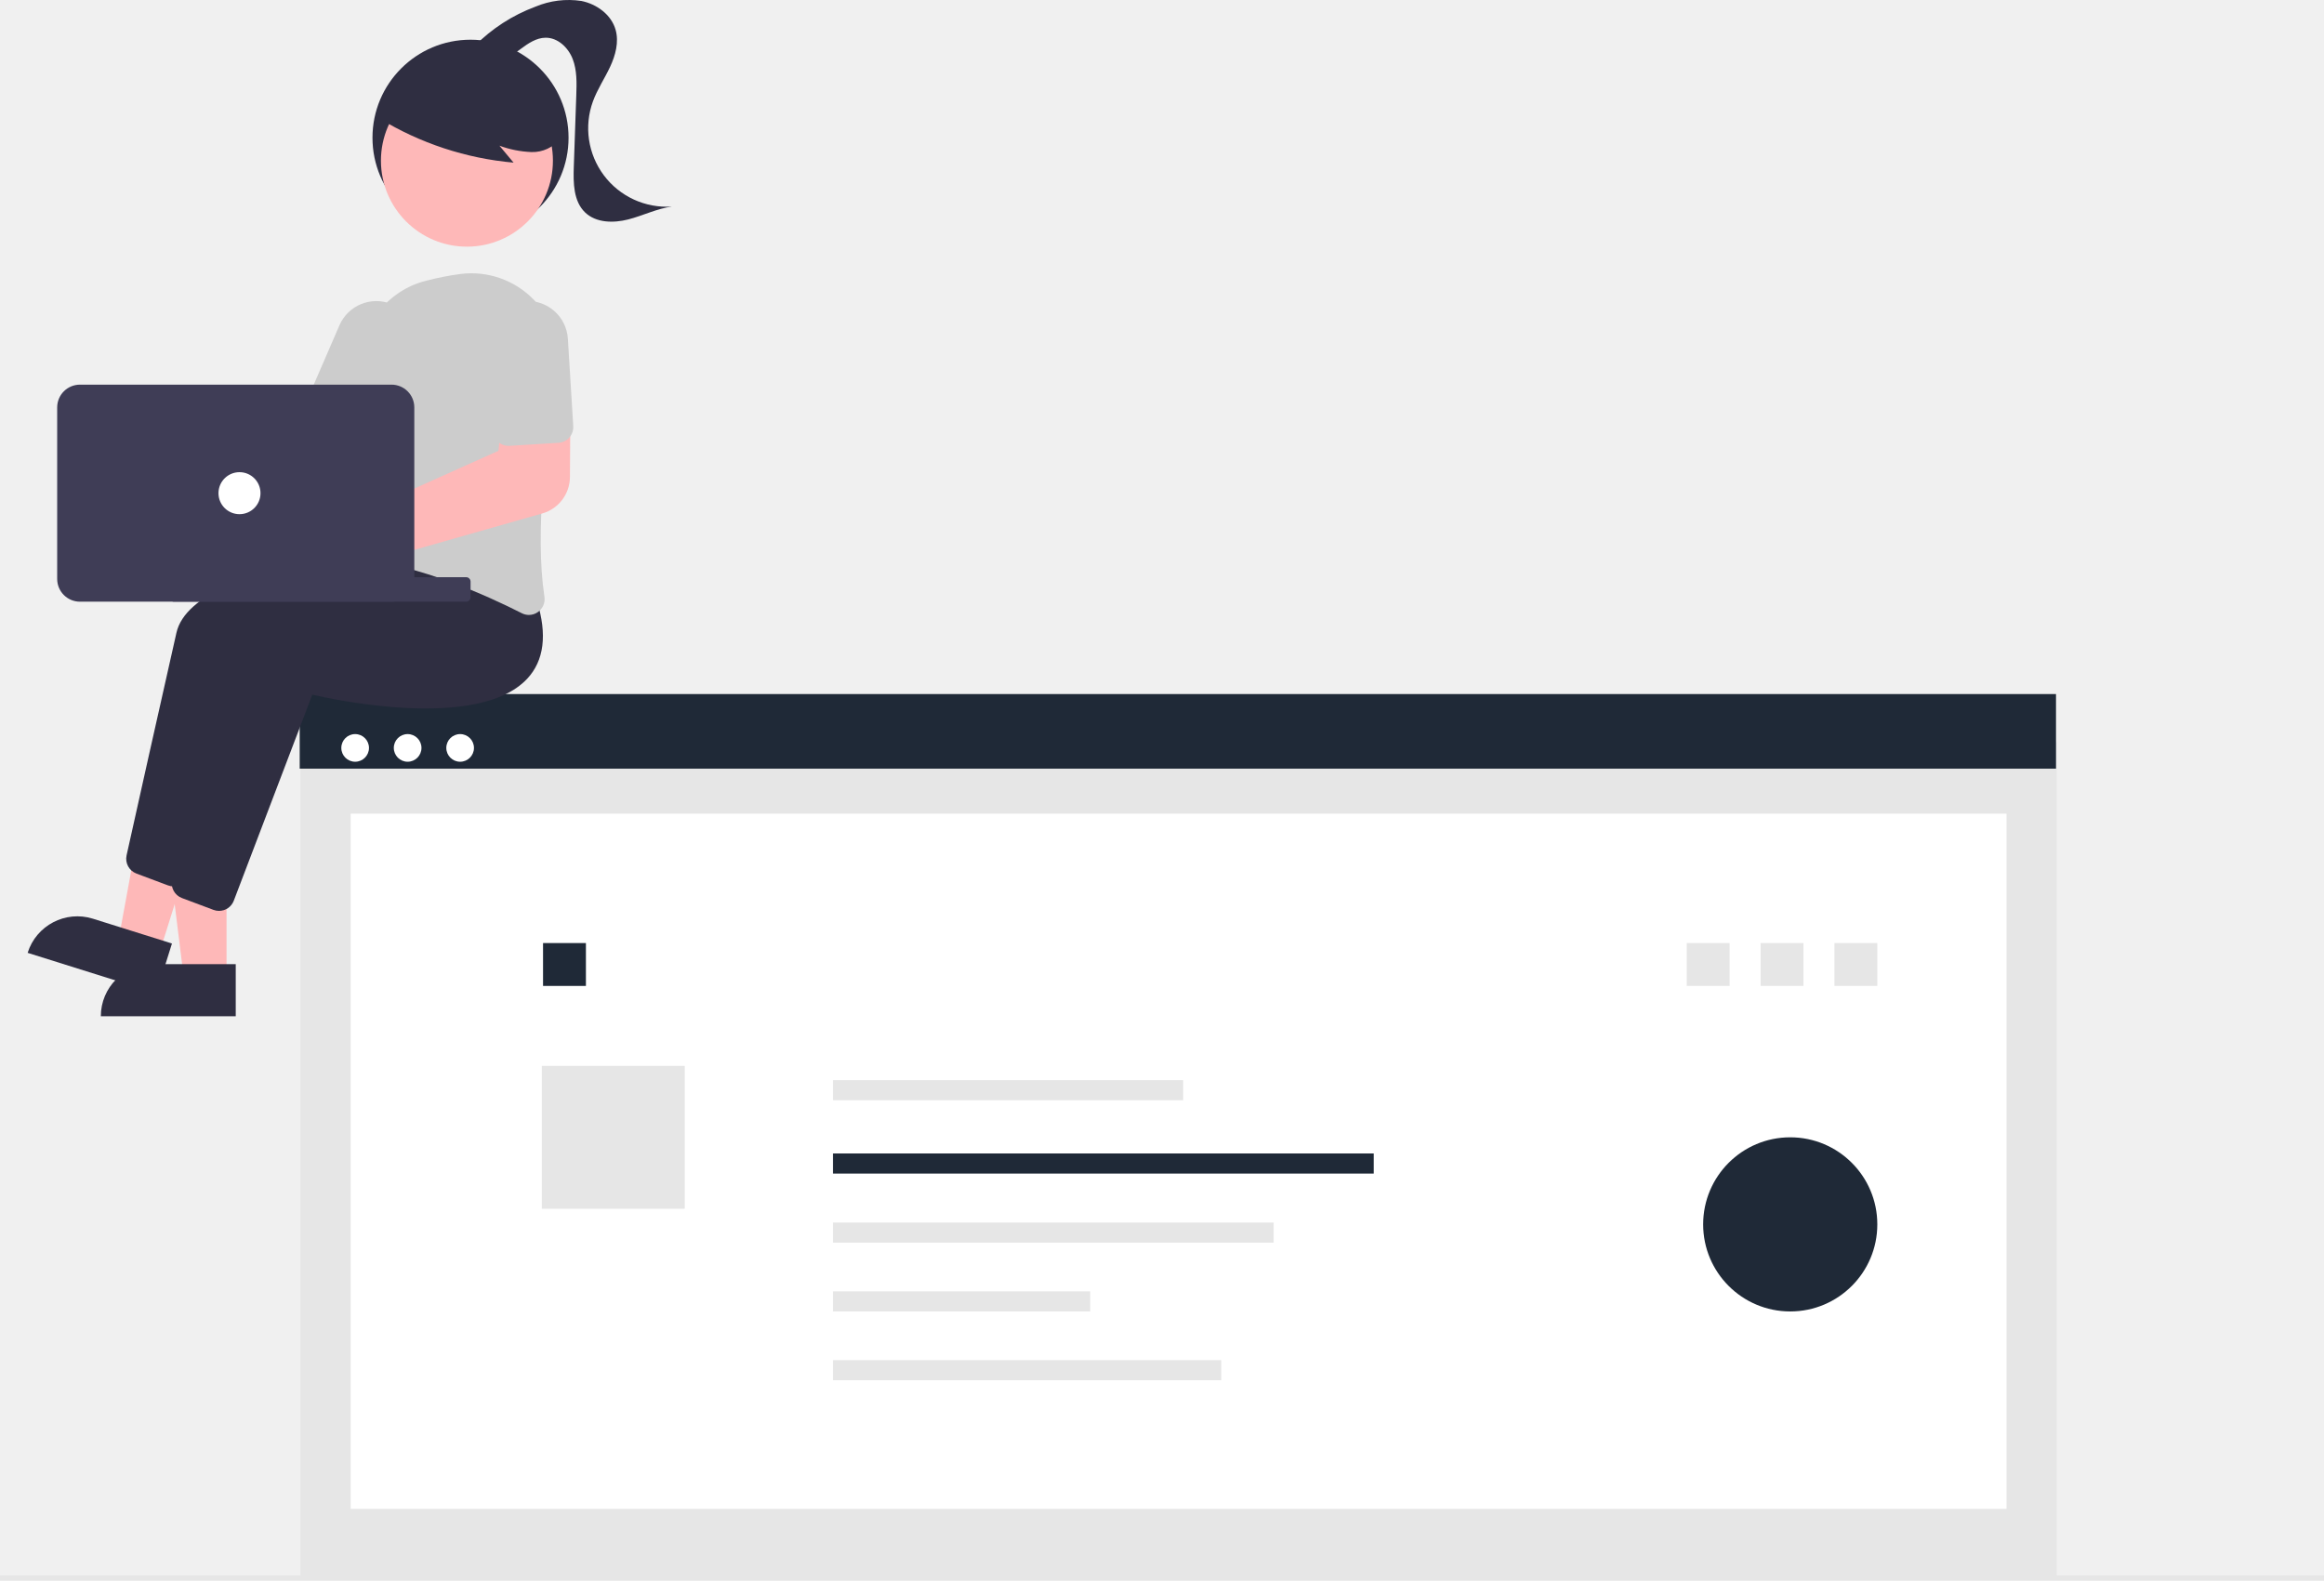
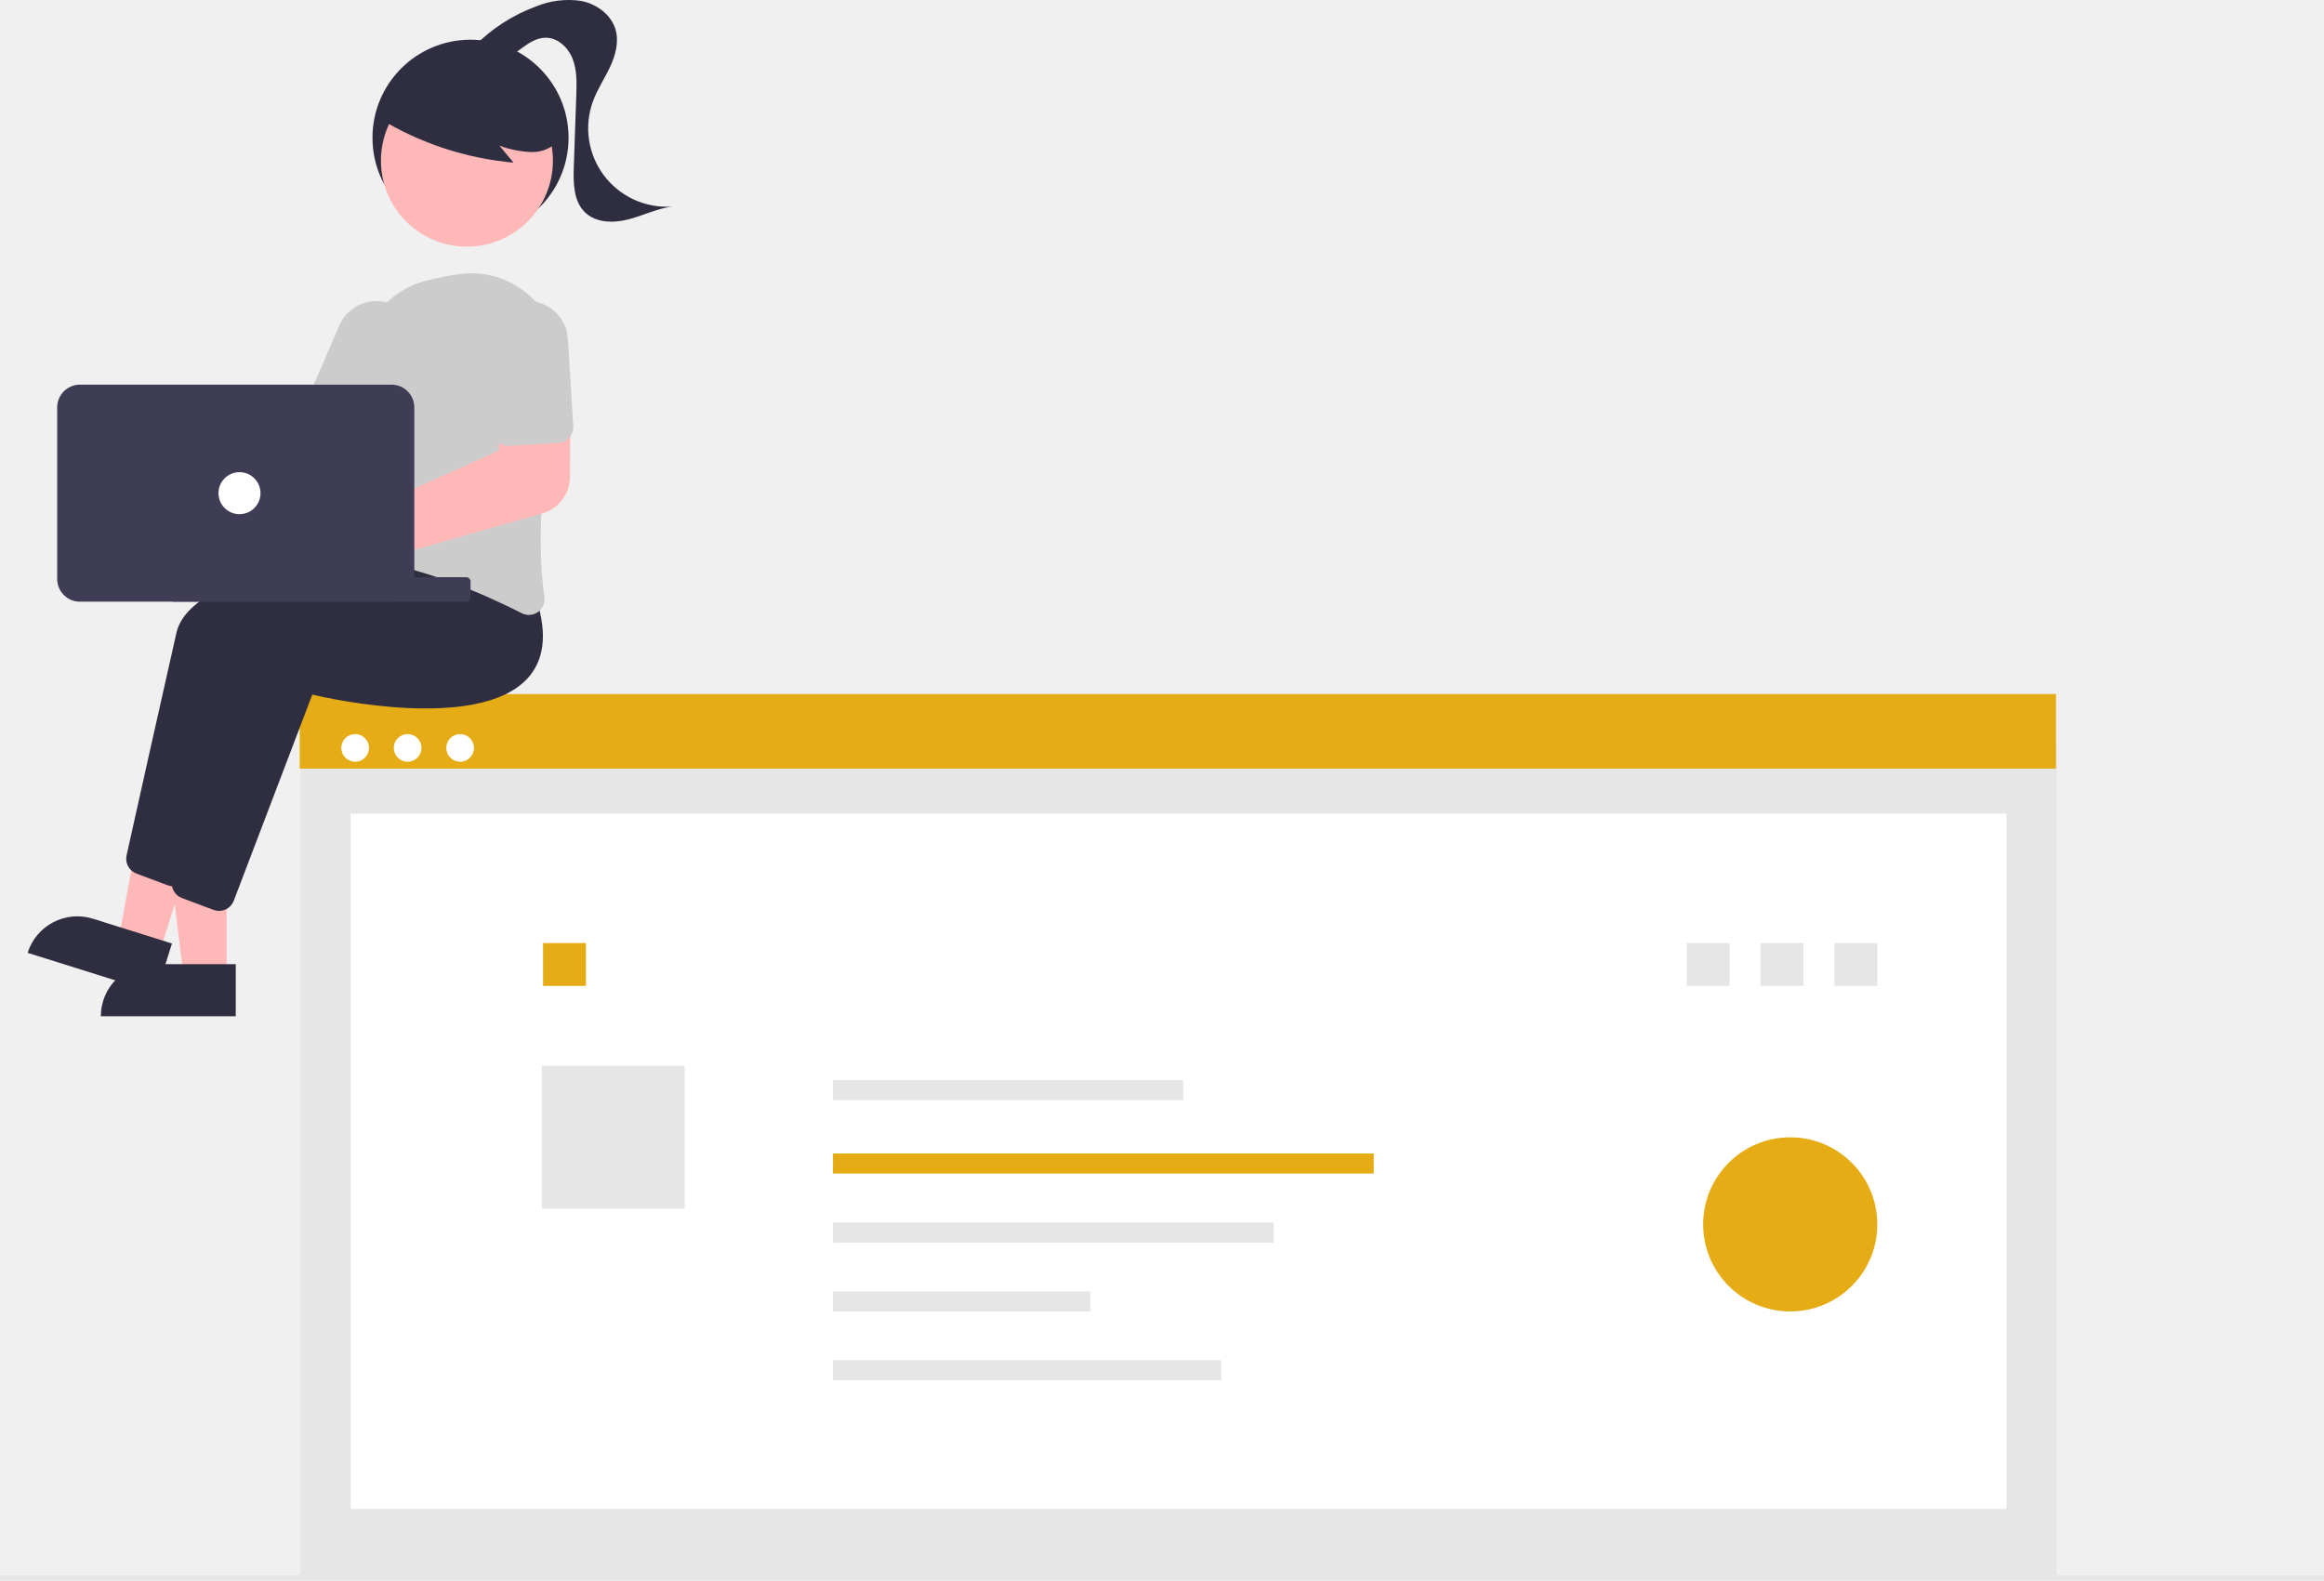
<svg xmlns="http://www.w3.org/2000/svg" data-name="Layer 1" width="931" height="633.235" viewBox="0 0 931 633.235">
  <g id="a2bfc056-849c-4ec6-91e1-f91319e9ec32" data-name="Group 41">
    <rect id="a3c1d3c4-4e90-4475-ab67-d6aa194b0cda" data-name="Rectangle 62" x="120.363" y="297.375" width="703.576" height="333.859" fill="#e6e6e6" />
    <rect id="e222743c-d215-4483-8b06-896263acb449" data-name="Rectangle 75" x="140.482" y="326.004" width="663.339" height="278.549" fill="#fff" />
    <rect id="a5e02001-7de0-497e-bd39-9bc4e3f553c3" data-name="Rectangle 76" x="675.712" y="377.851" width="17.177" height="17.177" fill="#e6e6e6" />
-     <rect id="a818f6b2-9049-4be6-858a-9eef7b067dda" data-name="Rectangle 77" x="217.543" y="377.851" width="17.177" height="17.177" fill="#1f2937" />
+     <rect id="a818f6b2-9049-4be6-858a-9eef7b067dda" data-name="Rectangle 77" x="217.543" y="377.851" width="17.177" height="17.177" fill="#e6ac16" />
    <rect id="e2dc3e68-3640-4751-a187-2d32846d30c0" data-name="Rectangle 78" x="217.046" y="427.053" width="57.258" height="57.258" fill="#e6e6e6" />
-     <rect id="a0ba3db0-8b31-4423-a256-2a0dc53933ae" data-name="Rectangle 80" x="120.063" y="278.086" width="703.576" height="29.89" fill="#1f2937" />
+     <rect id="a0ba3db0-8b31-4423-a256-2a0dc53933ae" data-name="Rectangle 80" x="120.063" y="278.086" width="703.576" height="29.89" fill="#e6ac16" />
    <circle id="bb2c25e8-a4f5-477f-938a-ba2f4a6c137d" data-name="Ellipse 90" cx="142.275" cy="299.662" r="5.54" fill="#fff" />
    <circle id="eb283697-d5f2-44f6-a11b-2e5adde2f565" data-name="Ellipse 91" cx="163.303" cy="299.662" r="5.54" fill="#fff" />
    <circle id="e7e312b6-8acc-452e-9cd4-4f6349f5007f" data-name="Ellipse 92" cx="184.332" cy="299.662" r="5.54" fill="#fff" />
    <rect id="a0963db8-a572-4a40-8f57-be0fd9c2d8c3" data-name="Rectangle 60" y="631.235" width="931" height="2" fill="#e6e6e6" />
    <rect id="b36c2a8e-a9be-4d37-810e-923692d19cdb" data-name="Rectangle 81" x="333.688" y="432.78" width="140.281" height="8.053" fill="#e6e6e6" />
-     <rect id="aa1d26da-49a8-41de-8cb5-b8f8184fe0ae" data-name="Rectangle 82" x="333.688" y="462.154" width="216.625" height="8.053" fill="#1f2937" />
+     <rect id="aa1d26da-49a8-41de-8cb5-b8f8184fe0ae" data-name="Rectangle 82" x="333.688" y="462.154" width="216.625" height="8.053" fill="#e6ac16" />
    <rect id="ac31809e-ecba-4f59-90db-296bd3050334" data-name="Rectangle 83" x="333.688" y="489.827" width="176.544" height="8.053" fill="#e6e6e6" />
    <rect id="b84288f0-dbbf-4761-bd75-4b898461b36c" data-name="Rectangle 84" x="333.688" y="517.398" width="103.064" height="8.053" fill="#e6e6e6" />
    <rect id="bd93c4e7-cb78-4a87-ab16-23d001bc2737" data-name="Rectangle 85" x="333.688" y="544.967" width="155.55" height="8.053" fill="#e6e6e6" />
    <rect id="bba4eb33-6fa2-4df7-a8d1-83644e8e5d67" data-name="Rectangle 88" x="705.296" y="377.851" width="17.177" height="17.177" fill="#e6e6e6" />
    <rect id="f2a4bb2b-ea4d-4e49-9a1a-d309a808d159" data-name="Rectangle 90" x="734.879" y="377.851" width="17.177" height="17.177" fill="#e6e6e6" />
-     <circle id="b03b494e-dda4-489e-89cd-b5d563742355" data-name="Ellipse 88" cx="717.171" cy="490.566" r="34.884" fill="#1f2937" opacity="0.997" style="isolation:isolate" />
+     <circle id="b03b494e-dda4-489e-89cd-b5d563742355" data-name="Ellipse 88" cx="717.171" cy="490.566" r="34.884" fill="#e6ac16" opacity="0.997" style="isolation:isolate" />
    <circle id="e6d27be5-fed8-4aaf-9e55-a91224dd363a" data-name="Ellipse 97" cx="188.489" cy="55.184" r="39.273" fill="#2f2e41" />
-     <path id="fe6a134f-9064-47d4-b31c-90708736d4a8-133" data-name="Path 630" d="M225.253,524.592h-17.2l-8.181-66.326h25.379Z" transform="translate(-134.5 -133.3825)" fill="#feb8b8" />
-     <path id="fa849e20-ba67-4278-81ee-d1167b7aa6dc-134" data-name="Path 631" d="M195.775,519.678h33.163v20.881H174.894a20.881,20.881,0,0,1,20.881-20.881Z" transform="translate(-134.5 -133.3825)" fill="#2f2e41" />
-     <path id="a88ec020-2ed6-4a48-814f-7c14aebc27ac-135" data-name="Path 632" d="M198.41,514.995l-16.406-5.149,12.052-65.735,24.214,7.6Z" transform="translate(-134.5 -133.3825)" fill="#feb8b8" />
-     <path id="b4b30a85-97bd-4362-a855-e6f58c99cba3-136" data-name="Path 633" d="M171.746,501.482l31.642,9.93-6.252,19.923-51.564-16.182A20.881,20.881,0,0,1,171.747,501.483h0Z" transform="translate(-134.5 -133.3825)" fill="#2f2e41" />
-     <path id="f42c0410-8a39-47c2-9be6-23f0eea84aff-137" data-name="Path 634" d="M204.005,488.528a6.258,6.258,0,0,1-2.2-.4l-12.655-4.743a6.334,6.334,0,0,1-3.947-7.271c3.185-14.321,14.04-63.077,19.984-89.228,7.049-31.019,109.885-36.783,114.259-37.013l.36-.019,11.568,14.531c4.18,13.436,2.855,23.916-3.938,31.15-19.823,21.105-79.006,8.009-86.063,6.352l-31.455,82.577a6.33,6.33,0,0,1-5.91,4.064Z" transform="translate(-134.5 -133.3825)" fill="#2f2e41" />
-     <path id="bb9232ec-2887-4985-b220-30c2c46adf62-138" data-name="Path 635" d="M222.239,498.346a6.255,6.255,0,0,1-2.2-.4l-12.651-4.744a6.333,6.333,0,0,1-3.947-7.271c3.185-14.321,14.04-63.077,19.984-89.228,7.049-31.019,109.885-36.783,114.259-37.013l.36-.019,11.564,14.535c4.18,13.436,2.855,23.916-3.938,31.15-19.822,21.1-79.006,8.009-86.063,6.351l-31.459,82.574a6.33,6.33,0,0,1-5.91,4.064Z" transform="translate(-134.5 -133.3825)" fill="#2f2e41" />
-     <path id="bf752b52-878a-4c47-8a02-c5dd3ca125d0-139" data-name="Path 636" d="M185.638,296.338a14.799,14.799,0,0,1,1.241,1.966l69.178,7.288,9.96-13.654,22.569,12.335-19.559,33.132-84.841-21.632a14.722,14.722,0,1,1,1.454-19.436Z" transform="translate(-134.5 -133.3825)" fill="#feb8b8" />
-     <path id="ae95fee3-8471-4436-bacf-47da3ee4edce-140" data-name="Path 637" d="M346.397,379.771a6.314,6.314,0,0,1-2.875-.7c-13.833-7.034-40.769-19.215-65.747-21.764a6.161,6.161,0,0,1-4.342-2.454,6.338,6.338,0,0,1-1.169-4.924c2.254-12.477,7.424-44.249,6.758-69.712a34.5,34.5,0,0,1,26.063-34.319h0a112.014,112.014,0,0,1,13.9-2.741,34.779,34.779,0,0,1,38.655,40.342c-4.454,26.388-8.945,63.244-5.042,88.972a6.322,6.322,0,0,1-2.551,6.1A6.213,6.213,0,0,1,346.397,379.771Z" transform="translate(-134.5 -133.3825)" fill="#ccc" />
-     <path id="f8a5325a-7268-4362-a255-60631c9bfca5-141" data-name="Path 638" d="M280.303,312.652a6.314,6.314,0,0,1-2.506-.523l-18.021-7.8a6.319,6.319,0,0,1-3.285-8.3l13.93-32.179a16.13,16.13,0,1,1,29.697,12.602q-.045.106-.092.212l-13.93,32.18A6.328,6.328,0,0,1,280.303,312.652Z" transform="translate(-134.5 -133.3825)" fill="#ccc" />
+     <path id="fe6a134f-9064-47d4-b31c-90708736d4a8-571" data-name="Path 630" d="M225.253,524.592h-17.2l-8.181-66.326h25.379Z" transform="translate(-134.5 -133.3825)" fill="#feb8b8" />
+     <path id="fa849e20-ba67-4278-81ee-d1167b7aa6dc-572" data-name="Path 631" d="M195.775,519.678h33.163v20.881H174.894a20.881,20.881,0,0,1,20.881-20.881Z" transform="translate(-134.5 -133.3825)" fill="#2f2e41" />
+     <path id="a88ec020-2ed6-4a48-814f-7c14aebc27ac-573" data-name="Path 632" d="M198.41,514.995l-16.406-5.149,12.052-65.735,24.214,7.6Z" transform="translate(-134.5 -133.3825)" fill="#feb8b8" />
+     <path id="b4b30a85-97bd-4362-a855-e6f58c99cba3-574" data-name="Path 633" d="M171.746,501.482l31.642,9.93-6.252,19.923-51.564-16.182A20.881,20.881,0,0,1,171.747,501.483h0Z" transform="translate(-134.5 -133.3825)" fill="#2f2e41" />
+     <path id="f42c0410-8a39-47c2-9be6-23f0eea84aff-575" data-name="Path 634" d="M204.005,488.528a6.258,6.258,0,0,1-2.2-.4l-12.655-4.743a6.334,6.334,0,0,1-3.947-7.271c3.185-14.321,14.04-63.077,19.984-89.228,7.049-31.019,109.885-36.783,114.259-37.013l.36-.019,11.568,14.531c4.18,13.436,2.855,23.916-3.938,31.15-19.823,21.105-79.006,8.009-86.063,6.352l-31.455,82.577a6.33,6.33,0,0,1-5.91,4.064Z" transform="translate(-134.5 -133.3825)" fill="#2f2e41" />
+     <path id="bb9232ec-2887-4985-b220-30c2c46adf62-576" data-name="Path 635" d="M222.239,498.346a6.255,6.255,0,0,1-2.2-.4l-12.651-4.744a6.333,6.333,0,0,1-3.947-7.271c3.185-14.321,14.04-63.077,19.984-89.228,7.049-31.019,109.885-36.783,114.259-37.013l.36-.019,11.564,14.535c4.18,13.436,2.855,23.916-3.938,31.15-19.822,21.1-79.006,8.009-86.063,6.351l-31.459,82.574a6.33,6.33,0,0,1-5.91,4.064Z" transform="translate(-134.5 -133.3825)" fill="#2f2e41" />
+     <path id="bf752b52-878a-4c47-8a02-c5dd3ca125d0-577" data-name="Path 636" d="M185.638,296.338a14.799,14.799,0,0,1,1.241,1.966l69.178,7.288,9.96-13.654,22.569,12.335-19.559,33.132-84.841-21.632a14.722,14.722,0,1,1,1.454-19.436Z" transform="translate(-134.5 -133.3825)" fill="#feb8b8" />
+     <path id="ae95fee3-8471-4436-bacf-47da3ee4edce-578" data-name="Path 637" d="M346.397,379.771a6.314,6.314,0,0,1-2.875-.7c-13.833-7.034-40.769-19.215-65.747-21.764a6.161,6.161,0,0,1-4.342-2.454,6.338,6.338,0,0,1-1.169-4.924c2.254-12.477,7.424-44.249,6.758-69.712a34.5,34.5,0,0,1,26.063-34.319h0a112.014,112.014,0,0,1,13.9-2.741,34.779,34.779,0,0,1,38.655,40.342c-4.454,26.388-8.945,63.244-5.042,88.972a6.322,6.322,0,0,1-2.551,6.1A6.213,6.213,0,0,1,346.397,379.771Z" transform="translate(-134.5 -133.3825)" fill="#ccc" />
+     <path id="f8a5325a-7268-4362-a255-60631c9bfca5-579" data-name="Path 638" d="M280.303,312.652a6.314,6.314,0,0,1-2.506-.523l-18.021-7.8a6.319,6.319,0,0,1-3.285-8.3l13.93-32.179a16.13,16.13,0,1,1,29.697,12.602q-.045.106-.092.212l-13.93,32.18A6.328,6.328,0,0,1,280.303,312.652Z" transform="translate(-134.5 -133.3825)" fill="#ccc" />
    <circle id="e89a297e-1488-4b62-b167-7800139de88b" data-name="Ellipse 98" cx="187.054" cy="64.377" r="34.45" fill="#feb8b8" />
-     <path id="bfc7d311-3606-4cd9-8309-fa0ce7944c94-142" data-name="Path 639" d="M286.484,180.831a124.255,124.255,0,0,0,53.757,17.713l-5.667-6.789a41.638,41.638,0,0,0,12.863,2.554,14.087,14.087,0,0,0,11.483-5.375,13.1,13.1,0,0,0,.877-12.1,24.816,24.816,0,0,0-7.807-9.763,46.482,46.482,0,0,0-43.263-7.732,27.779,27.779,0,0,0-12.922,8.289c-3.266,4.029-9.553,7.619-7.881,12.528Z" transform="translate(-134.5 -133.3825)" fill="#2f2e41" />
-     <path id="ec73fef4-50dc-4543-9636-3b24ac170308-143" data-name="Path 640" d="M324.634,151.81a66.918,66.918,0,0,1,24.345-15.747,34.253,34.253,0,0,1,18.443-2.289c6.153,1.238,11.971,5.494,13.688,11.531,1.4,4.936-.046,10.251-2.224,14.9s-5.086,8.956-6.848,13.776a31.441,31.441,0,0,0,31.638,42.163c-6.045.811-11.617,3.652-17.526,5.163s-12.883,1.41-17.274-2.824c-4.646-4.479-4.739-11.761-4.514-18.21l1-28.762c.17-4.889.316-9.935-1.448-14.5s-5.954-8.56-10.846-8.518c-3.708.031-6.989,2.278-9.963,4.493s-6.121,4.578-9.814,4.908-7.91-2.4-7.634-6.1" transform="translate(-134.5 -133.3825)" fill="#2f2e41" />
-     <path id="ba6ab2e4-b23b-4027-ba52-bbc91f9115f8-144" data-name="Path 641" d="M263.635,370.921a15.435,15.435,0,1,1,5.95-29.685h0a14.841,14.841,0,0,1,1.839.932l62.755-28.171,1.763-17.02,27.051-.724-.179,28.335a15.26,15.26,0,0,1-11.027,14.509l-73.385,20.885a14.455,14.455,0,0,1-.5,1.429,15.492,15.492,0,0,1-14.26,9.509Z" transform="translate(-134.5 -133.3825)" fill="#feb8b8" />
-     <path id="b13d6e0f-103e-49e8-b98c-f9f1d84e31ae-145" data-name="Path 642" d="M360.702,310.136a6.305,6.305,0,0,1-2.471.668l-19.6,1.205a6.319,6.319,0,0,1-6.687-5.912l-2.151-35a16.13,16.13,0,0,1,32.2-1.981l2.152,35a6.327,6.327,0,0,1-3.441,6.02Z" transform="translate(-134.5 -133.3825)" fill="#ccc" />
+     <path id="bfc7d311-3606-4cd9-8309-fa0ce7944c94-580" data-name="Path 639" d="M286.484,180.831a124.255,124.255,0,0,0,53.757,17.713l-5.667-6.789a41.638,41.638,0,0,0,12.863,2.554,14.087,14.087,0,0,0,11.483-5.375,13.1,13.1,0,0,0,.877-12.1,24.816,24.816,0,0,0-7.807-9.763,46.482,46.482,0,0,0-43.263-7.732,27.779,27.779,0,0,0-12.922,8.289c-3.266,4.029-9.553,7.619-7.881,12.528Z" transform="translate(-134.5 -133.3825)" fill="#2f2e41" />
+     <path id="ec73fef4-50dc-4543-9636-3b24ac170308-581" data-name="Path 640" d="M324.634,151.81a66.918,66.918,0,0,1,24.345-15.747,34.253,34.253,0,0,1,18.443-2.289c6.153,1.238,11.971,5.494,13.688,11.531,1.4,4.936-.046,10.251-2.224,14.9s-5.086,8.956-6.848,13.776a31.441,31.441,0,0,0,31.638,42.163c-6.045.811-11.617,3.652-17.526,5.163s-12.883,1.41-17.274-2.824c-4.646-4.479-4.739-11.761-4.514-18.21l1-28.762c.17-4.889.316-9.935-1.448-14.5s-5.954-8.56-10.846-8.518c-3.708.031-6.989,2.278-9.963,4.493s-6.121,4.578-9.814,4.908-7.91-2.4-7.634-6.1" transform="translate(-134.5 -133.3825)" fill="#2f2e41" />
+     <path id="ba6ab2e4-b23b-4027-ba52-bbc91f9115f8-582" data-name="Path 641" d="M263.635,370.921a15.435,15.435,0,1,1,5.95-29.685h0a14.841,14.841,0,0,1,1.839.932l62.755-28.171,1.763-17.02,27.051-.724-.179,28.335a15.26,15.26,0,0,1-11.027,14.509l-73.385,20.885a14.455,14.455,0,0,1-.5,1.429,15.492,15.492,0,0,1-14.26,9.509Z" transform="translate(-134.5 -133.3825)" fill="#feb8b8" />
+     <path id="b13d6e0f-103e-49e8-b98c-f9f1d84e31ae-583" data-name="Path 642" d="M360.702,310.136a6.305,6.305,0,0,1-2.471.668l-19.6,1.205a6.319,6.319,0,0,1-6.687-5.912l-2.151-35a16.13,16.13,0,0,1,32.2-1.981l2.152,35a6.327,6.327,0,0,1-3.441,6.02Z" transform="translate(-134.5 -133.3825)" fill="#ccc" />
    <rect id="ef169b54-99b1-4807-9c68-842c3cbd65db" data-name="Rectangle 91" x="67.888" y="231.258" width="120.625" height="9.818" rx="1.778" fill="#3f3d56" />
-     <path id="ba69314c-00f4-451f-ada7-fcdfd2edc53a-146" data-name="Path 643" d="M157.405,365.343v-68.729a9.128,9.128,0,0,1,9.117-9.117H291.355a9.127,9.127,0,0,1,9.117,9.117v68.729a9.127,9.127,0,0,1-9.117,9.117H166.522A9.128,9.128,0,0,1,157.405,365.343Z" transform="translate(-134.5 -133.3825)" fill="#3f3d56" />
+     <path id="ba69314c-00f4-451f-ada7-fcdfd2edc53a-584" data-name="Path 643" d="M157.405,365.343v-68.729a9.128,9.128,0,0,1,9.117-9.117H291.355a9.127,9.127,0,0,1,9.117,9.117v68.729a9.127,9.127,0,0,1-9.117,9.117H166.522A9.128,9.128,0,0,1,157.405,365.343Z" transform="translate(-134.5 -133.3825)" fill="#3f3d56" />
    <circle id="bf28e027-707c-49c1-b6c0-ef0059b61f2f" data-name="Ellipse 99" cx="95.94" cy="197.599" r="8.416" fill="#fff" />
  </g>
</svg>
